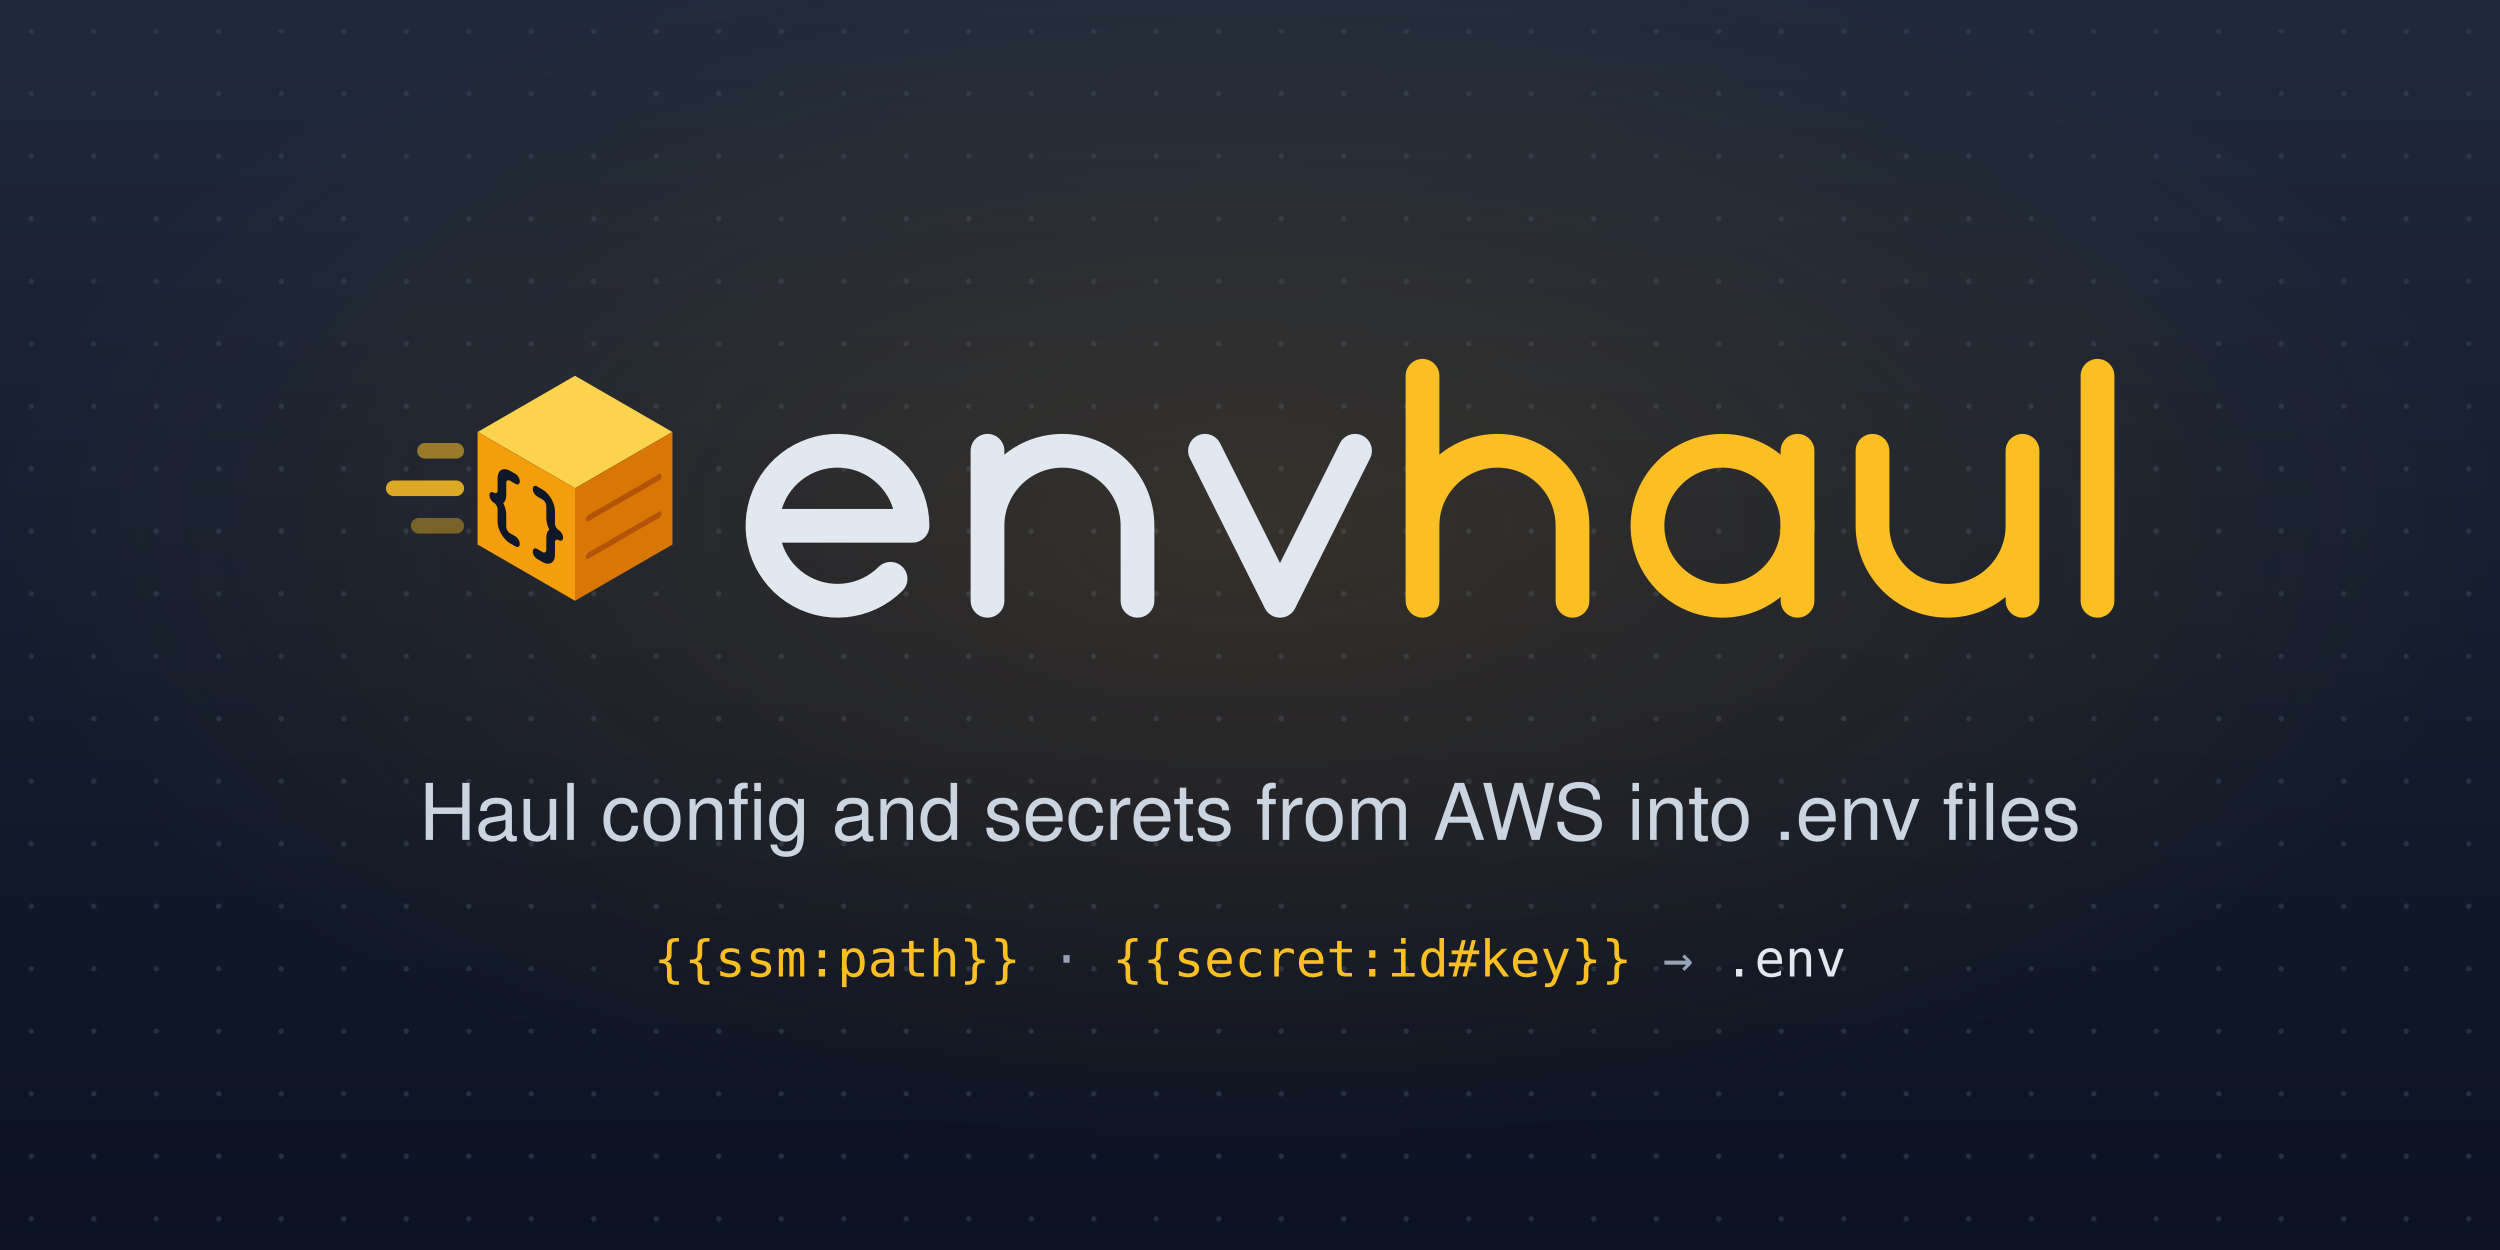
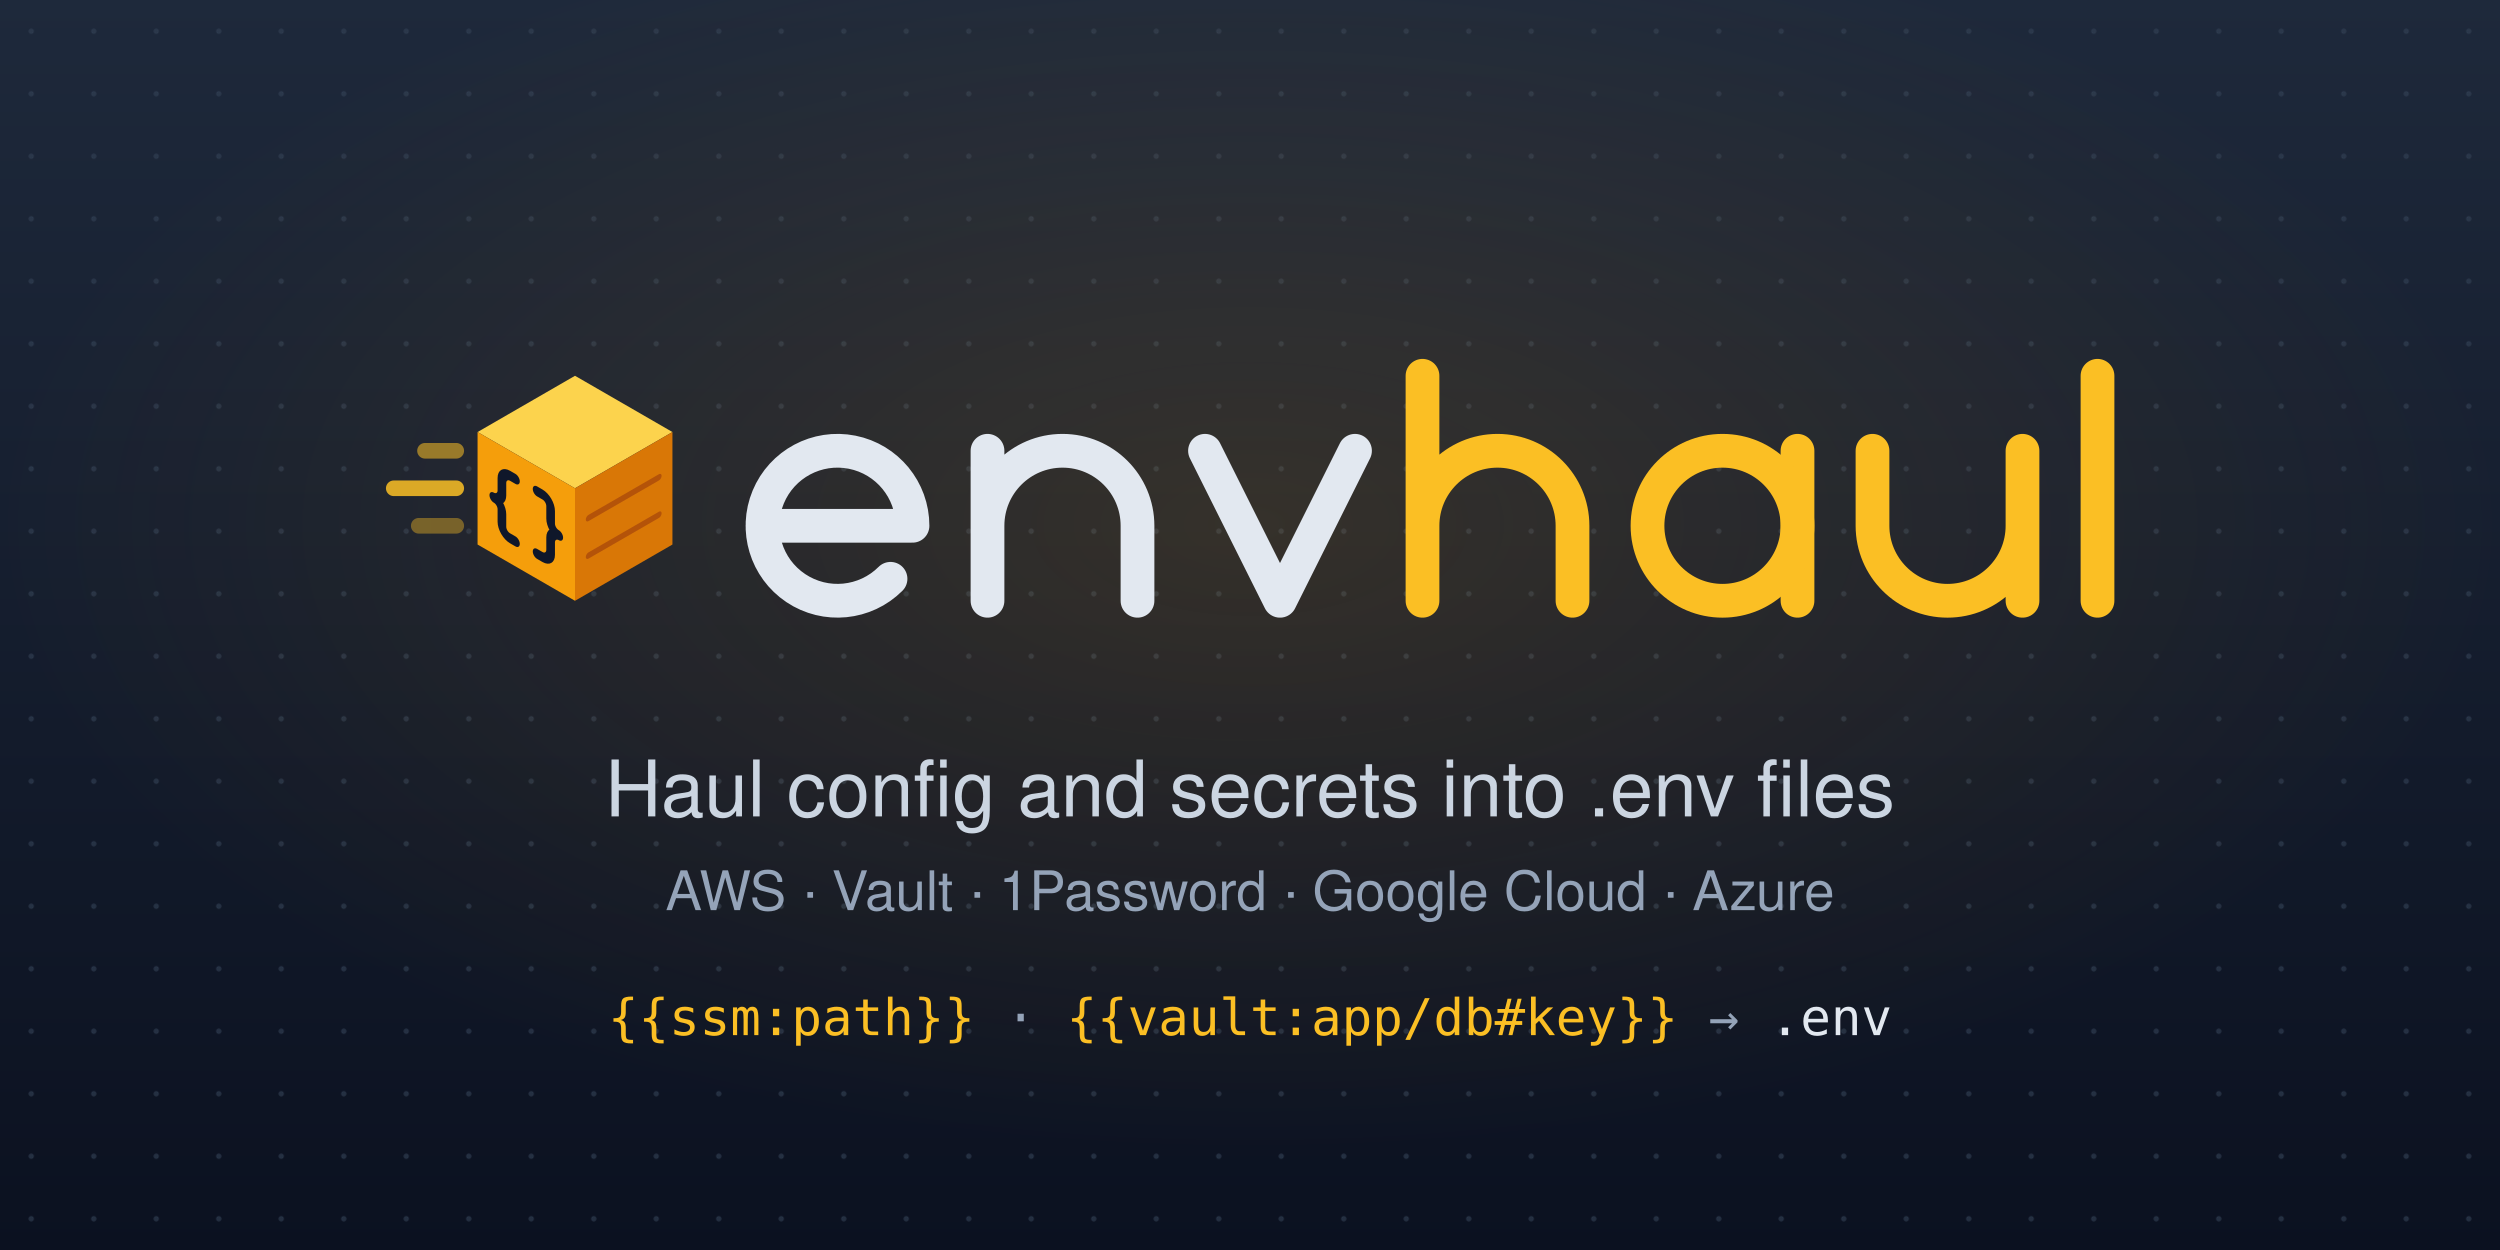
<svg xmlns="http://www.w3.org/2000/svg" viewBox="0 0 1280 640" width="1280" height="640">
  <defs>
    <linearGradient id="bg" x1="0" y1="0" x2="0" y2="1">
      <stop offset="0" stop-color="#1E293B" />
      <stop offset="1" stop-color="#0B1120" />
    </linearGradient>
    <pattern id="dots" width="32" height="32" patternUnits="userSpaceOnUse">
      <circle cx="16" cy="16" r="1.4" fill="#334155" />
    </pattern>
    <radialGradient id="glow" cx=".5" cy=".42" r=".5">
      <stop offset="0" stop-color="#F59E0B" stop-opacity=".14" />
      <stop offset="1" stop-color="#F59E0B" stop-opacity="0" />
    </radialGradient>
  </defs>
  <rect width="1280" height="640" fill="url(#bg)" />
  <rect width="1280" height="640" fill="url(#dots)" opacity=".6" />
  <rect width="1280" height="640" fill="url(#glow)" />
  <g transform="translate(640 250) scale(1.6) translate(-294 -64)">
    <g id="mark">
      <g fill="none" stroke="#FBBF24" stroke-width="5" stroke-linecap="round">
        <path d="M30 52H40" opacity=".55" />
        <path d="M20 64H40" opacity=".85" />
        <path d="M28 76H40" opacity=".4" />
      </g>
      <path fill="#FCD34D" d="M78 28 109.18 46 78 64 46.82 46Z" />
      <path fill="#F59E0B" d="M46.82 46 78 64V100L46.82 82Z" />
      <path fill="#D97706" d="M78 64 109.18 46V82L78 100Z" />
      <g transform="matrix(.866 .5 0 1 46.82 46)" fill="none" stroke="#0F172A" stroke-width="3.2" stroke-linecap="round" stroke-linejoin="round">
        <path d="M14 8h-2a3 3 0 0 0-3 3v4a3 3 0 0 1-3 3 3 3 0 0 1 3 3v4a3 3 0 0 0 3 3h2" />
        <path d="M22 8h2a3 3 0 0 1 3 3v4a3 3 0 0 0 3 3 3 3 0 0 0-3 3v4a3 3 0 0 1-3 3h-2" />
      </g>
      <g transform="matrix(.866 -.5 0 1 78 64)" stroke="#B45309" stroke-width="2" stroke-linecap="round">
        <path d="M5 12H31M5 24H31" />
      </g>
    </g>
    <g transform="translate(138 28) scale(1.2)" fill="none" stroke-width="9" stroke-linecap="round" stroke-linejoin="round">
      <g stroke="#E2E8F0">
        <path d="M0 40H40A20 20 0 1 0 34.14 54.14M60 20V60M60 40A20 20 0 0 1 100 40V60M118 20 138 60 158 20" />
      </g>
      <g stroke="#FBBF24">
        <path d="M176 0V60M176 40A20 20 0 0 1 216 40V60M276 20V60M296 20V40A20 20 0 0 0 336 40M336 20V60M356 0V60" />
        <circle cx="256" cy="40" r="20" />
      </g>
    </g>
  </g>
-   <text x="640" y="430" text-anchor="middle" font-family="Helvetica Neue, Helvetica, Arial, sans-serif" font-size="40" fill="#CBD5E1">Haul config and secrets from AWS into .env files</text>
-   <text x="640" y="500" text-anchor="middle" font-family="Menlo, SF Mono, Consolas, monospace" font-size="26" fill="#94A3B8">
-     <tspan fill="#FBBF24">{{ssm:path}}</tspan>  ·  <tspan fill="#FBBF24">{{secret:id#key}}</tspan>  →  <tspan fill="#E2E8F0">.env</tspan>
+   <text x="640" y="418" text-anchor="middle" font-family="Helvetica Neue, Helvetica, Arial, sans-serif" font-size="40" fill="#CBD5E1">Haul config and secrets into .env files</text>
+   <text x="640" y="466" text-anchor="middle" font-family="Helvetica Neue, Helvetica, Arial, sans-serif" font-size="28" fill="#94A3B8">AWS  ·  Vault  ·  1Password  ·  Google Cloud  ·  Azure</text>
+   <text x="640" y="530" text-anchor="middle" font-family="Menlo, SF Mono, Consolas, monospace" font-size="26" fill="#94A3B8">
+     <tspan fill="#FBBF24">{{ssm:path}}</tspan>  ·  <tspan fill="#FBBF24">{{vault:app/db#key}}</tspan>  →  <tspan fill="#E2E8F0">.env</tspan>
  </text>
</svg>
